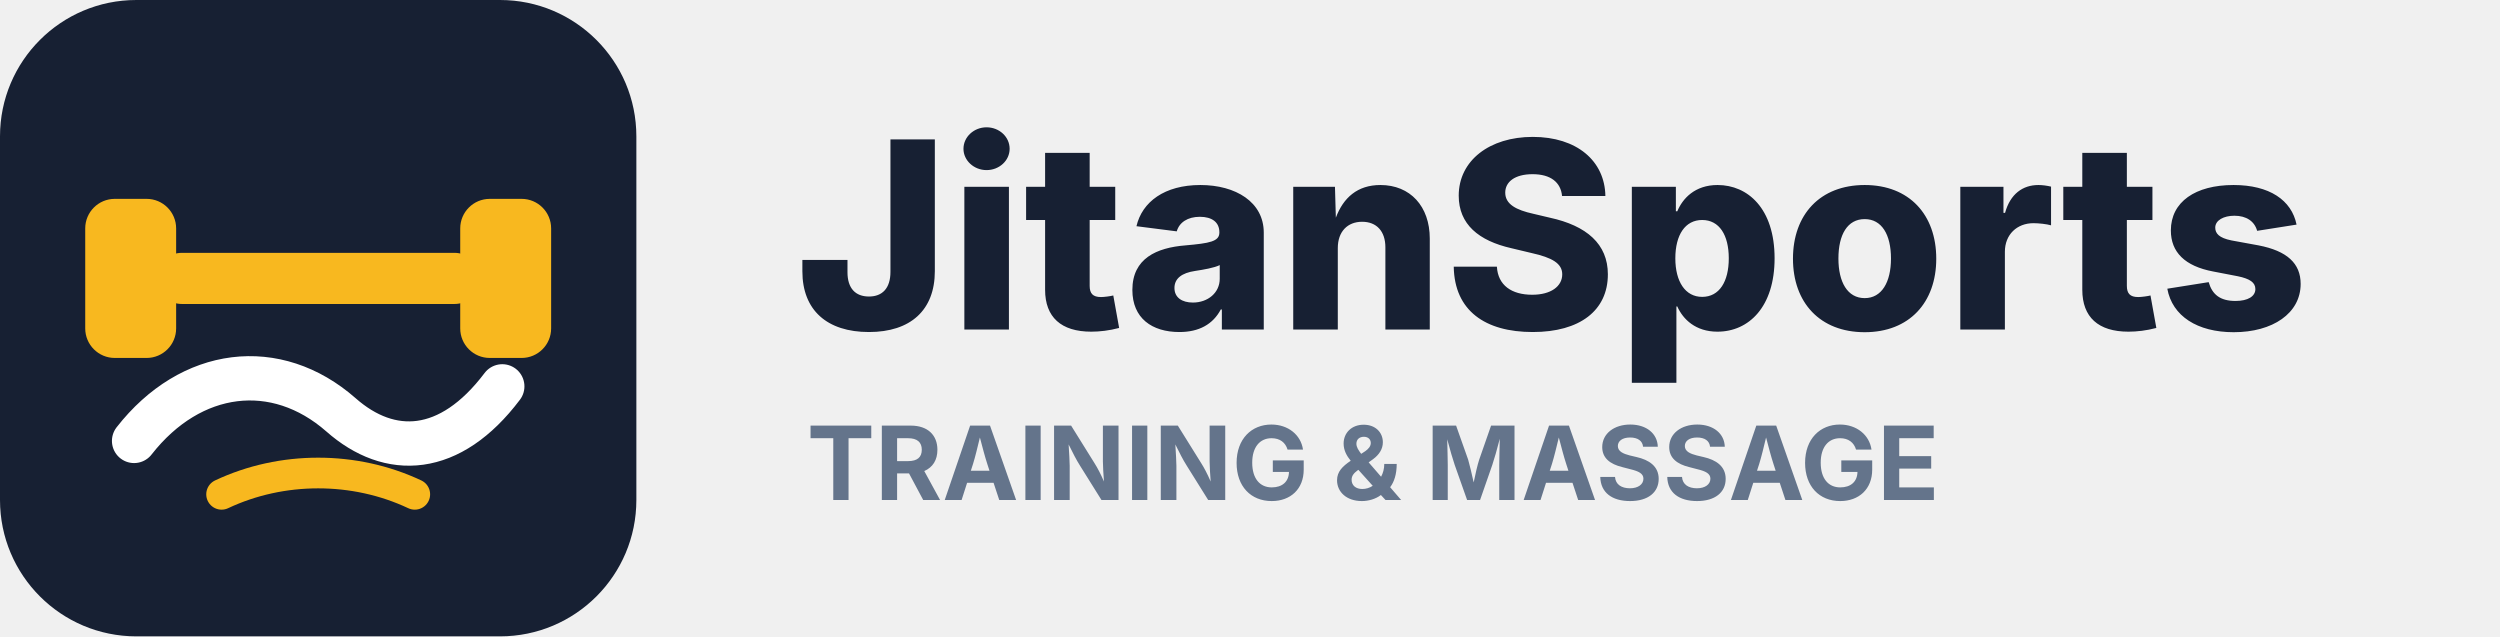
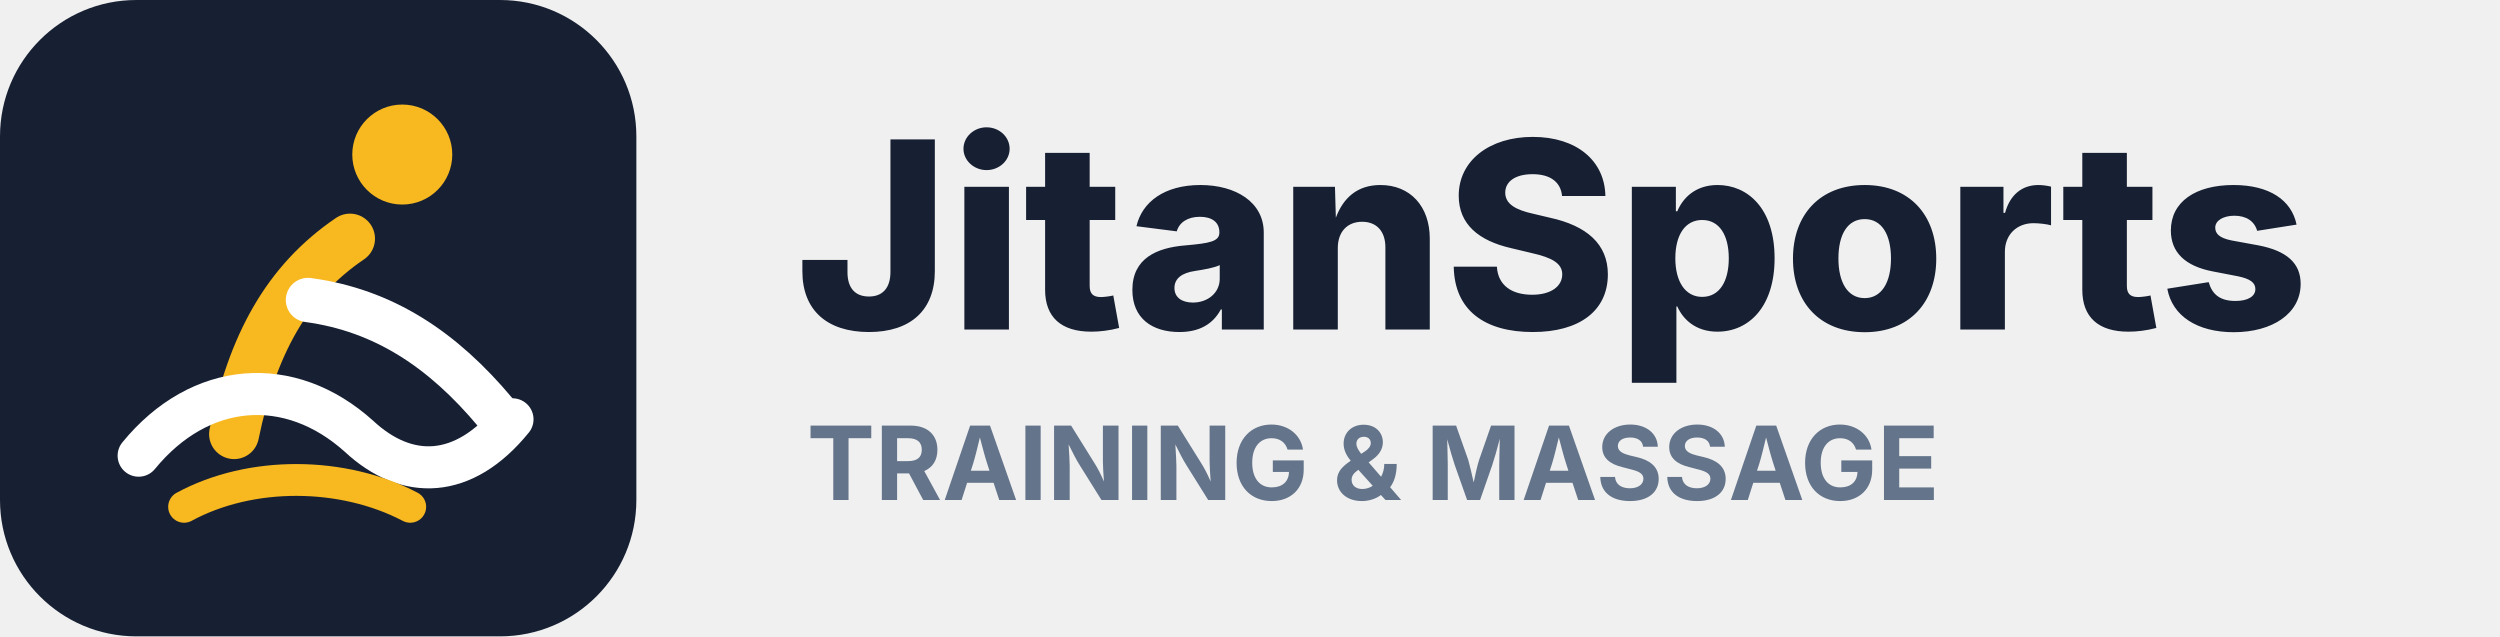
<svg xmlns="http://www.w3.org/2000/svg" width="220" height="56" viewBox="0 0 220 56" fill="none">
  <rect width="56" height="56" rx="12" fill="#172033" />
-   <rect x="7.5" y="17.5" width="8" height="14" rx="2.6" fill="#F8B81F" />
-   <rect x="40.5" y="17.5" width="8" height="14" rx="2.6" fill="#F8B81F" />
-   <path d="M16 24.5H40" stroke="#F8B81F" stroke-width="4.5" stroke-linecap="round" />
-   <path d="M11.8 38.8C16.8 32.4 24.3 31.5 30 36.5C34.3 40.3 39.6 40.1 44.2 34" stroke="#FFFFFF" stroke-width="3.9" stroke-linecap="round" stroke-linejoin="round" />
-   <path d="M19.5 43.5C24.8 41 31.2 41 36.5 43.5" stroke="#F8B81F" stroke-width="2.7" stroke-linecap="round" />
+   <circle cx="35.4" cy="13.6" r="4.4" fill="#F8B81F" />
+   <path d="M30.8 21C25.2 24.8 22.2 30.4 20.6 38.2" stroke="#F8B81F" stroke-width="4.4" stroke-linecap="round" stroke-linejoin="round" />
+   <path d="M27.1 26.4C33.8 27.3 39 30.8 43.6 36.3" stroke="#FFFFFF" stroke-width="3.9" stroke-linecap="round" stroke-linejoin="round" />
+   <path d="M12.2 40.1C17.6 33.5 25.5 32.9 31.6 38.4C35.8 42.3 40.8 42.2 45.1 36.9" stroke="#FFFFFF" stroke-width="3.7" stroke-linecap="round" stroke-linejoin="round" />
+   <path d="M16.2 44.6C22.1 41.4 30.2 41.5 36.1 44.6" stroke="#F8B81F" stroke-width="2.8" stroke-linecap="round" />
  <text x="70" y="29" fill="#172033" font-family="Inter, Arial, sans-serif" font-size="23" font-weight="800">JitanSports</text>
  <text x="71" y="44" fill="#64748B" font-family="Inter, Arial, sans-serif" font-size="9" font-weight="700">TRAINING &amp; MASSAGE</text>
</svg>
